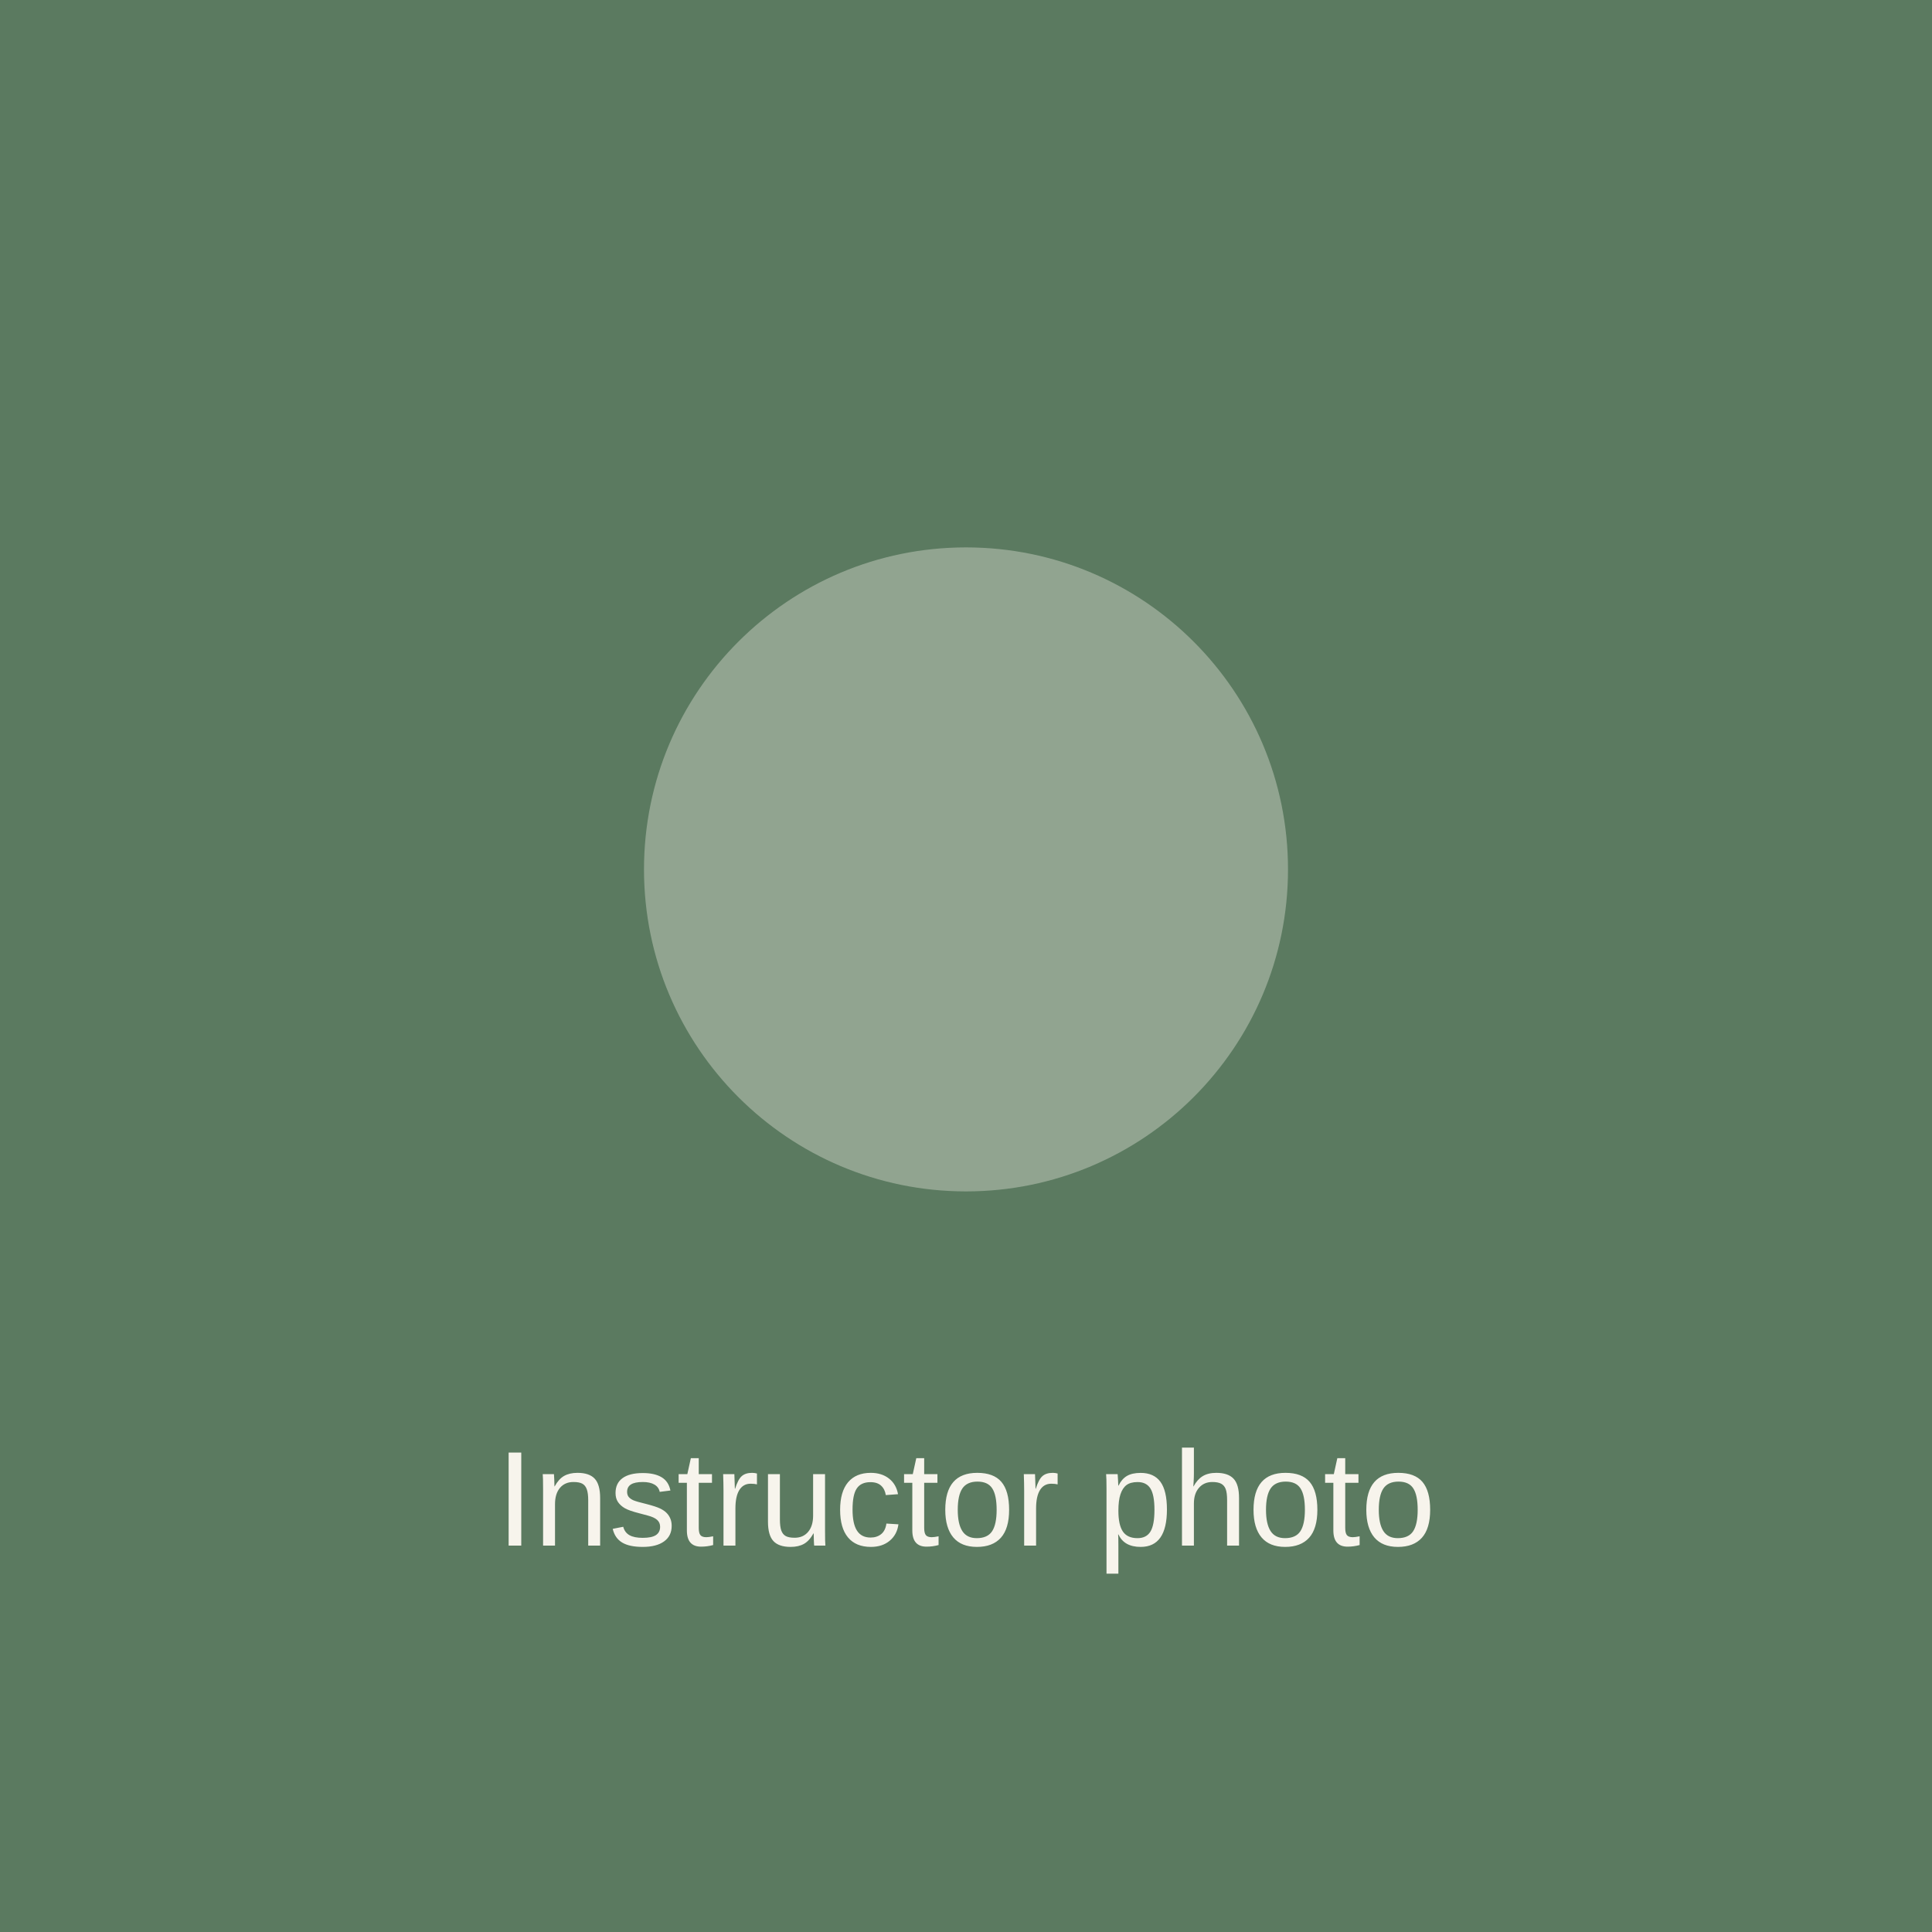
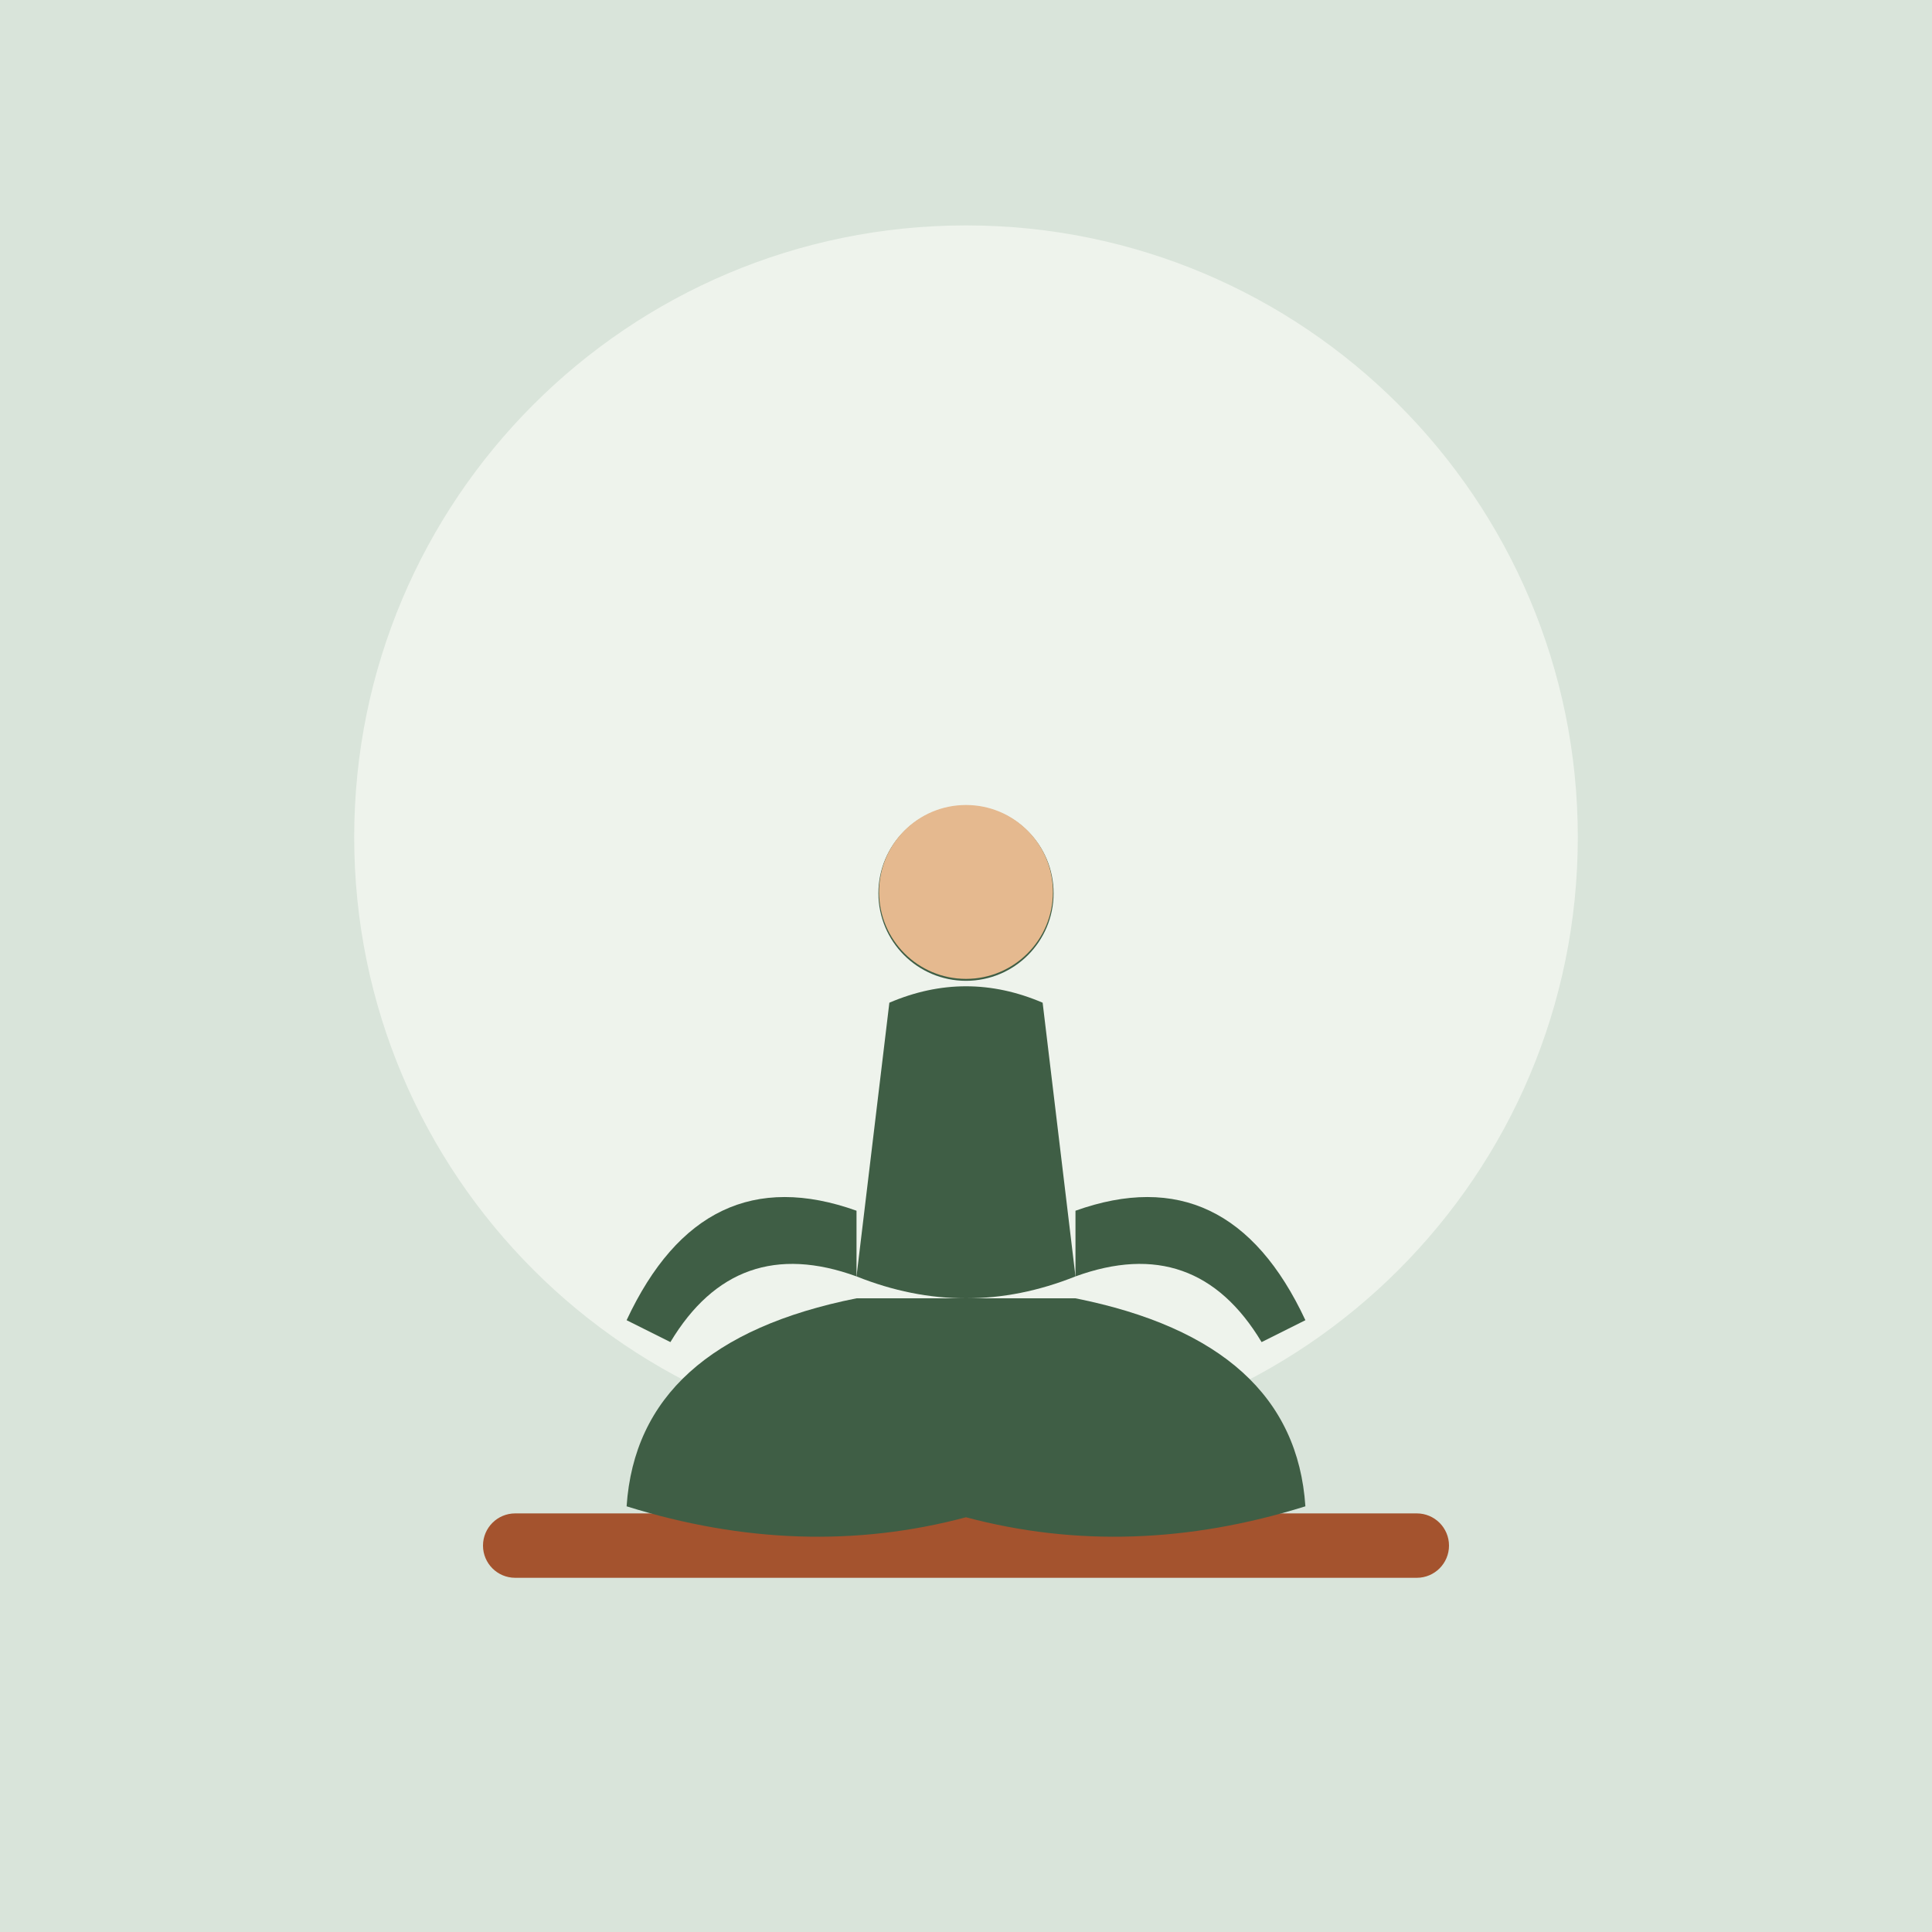
- <svg xmlns="http://www.w3.org/2000/svg" width="600" height="600" viewBox="0 0 600 600">
-   <rect width="100%" height="100%" fill="#5B7A60" />
-   <circle cx="50%" cy="45%" r="100" fill="#F7F4EC" opacity=".35" />
-   <text x="50%" y="80%" font-family="Arial" font-size="42" fill="#F7F4EC" text-anchor="middle">Instructor photo</text>
+ <svg xmlns="http://www.w3.org/2000/svg" viewBox="0 0 600 600">
+   <rect width="600" height="600" fill="#D9E4DA" />
+   <circle cx="300" cy="260" r="190" fill="#EEF3EC" />
+   <rect x="150" y="470" width="300" height="20" rx="10" fill="#A4532E" />
+   <g transform="translate(300 478) scale(1.7)" fill="#3F5E45">
+     <circle cx="0" cy="-118" r="16" />
+     <path d="M-14 -98 Q0 -104 14 -98 L20 -48 Q0 -40 -20 -48 Z" />
+     <path d="M-20 -60 Q-48 -70 -62 -40 L-54 -36 Q-42 -56 -20 -48 Z" />
+     <path d="M20 -60 Q48 -70 62 -40 L54 -36 Q42 -56 20 -48 Z" />
+     <path d="M-62 -6 Q-60 -36 -20 -44 L20 -44 Q60 -36 62 -6 Q30 4 0 -4 Q-30 4 -62 -6 Z" />
+   </g>
+   <circle cx="300" cy="277" r="27" fill="#E5B98F" />
</svg>
